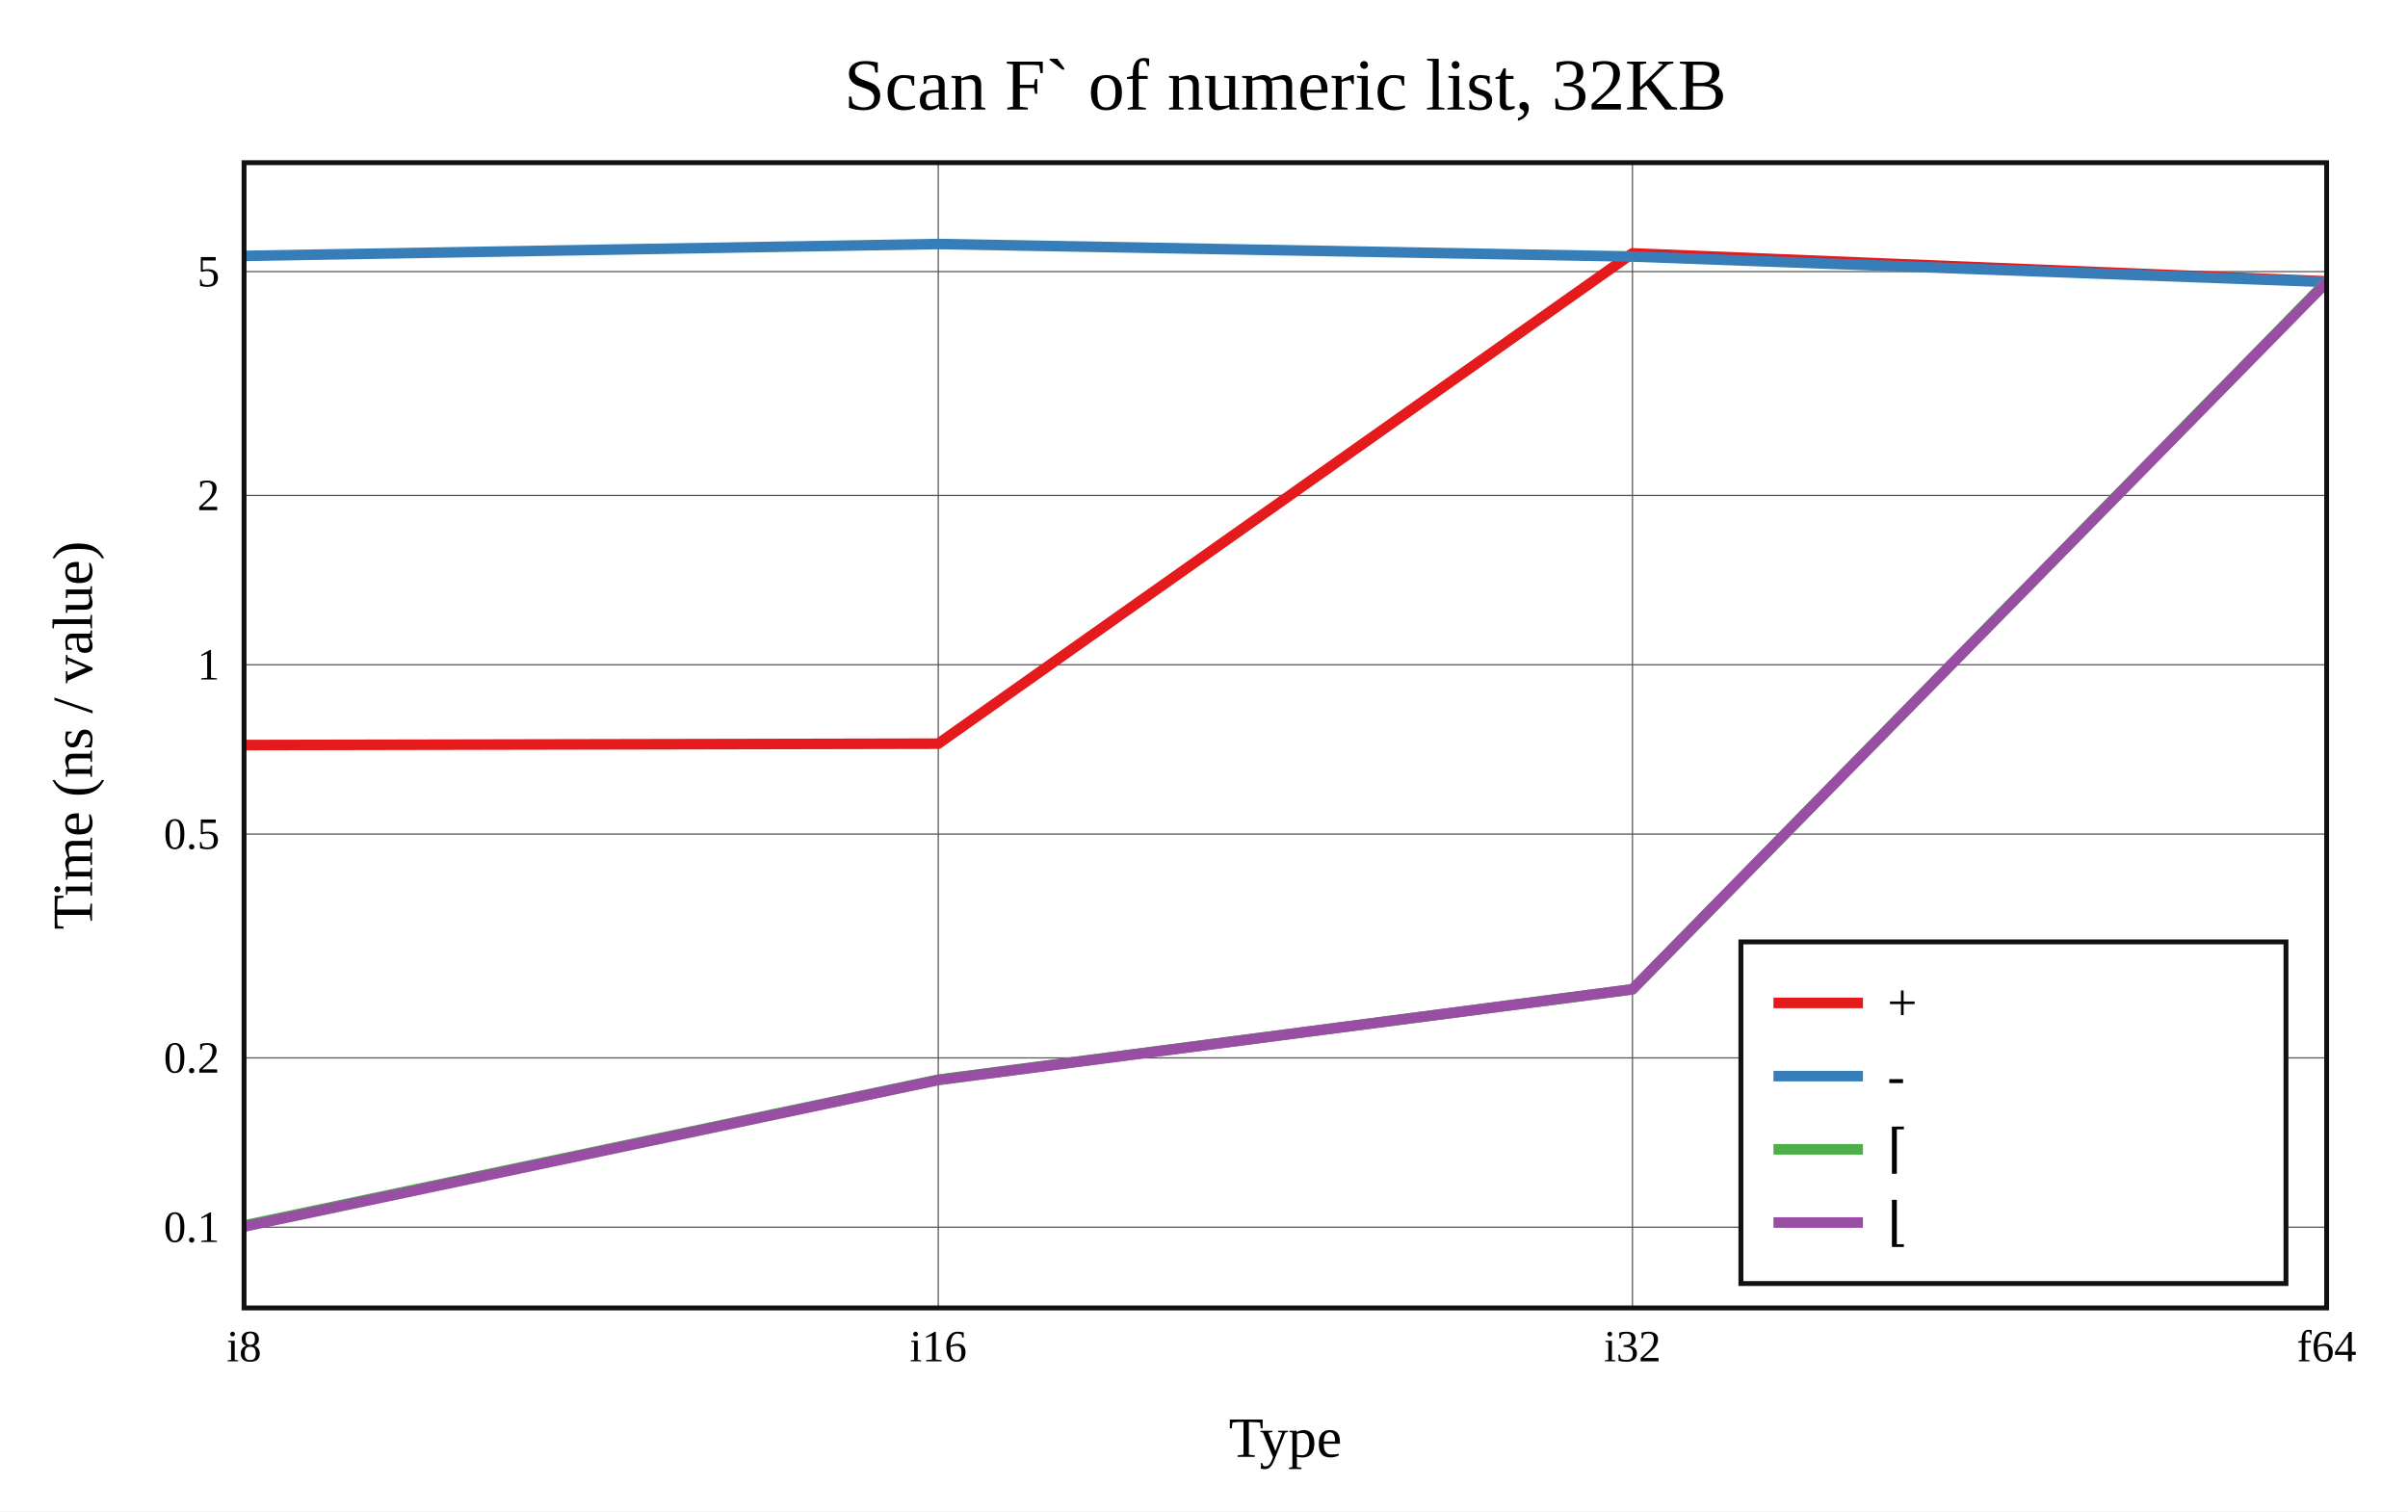
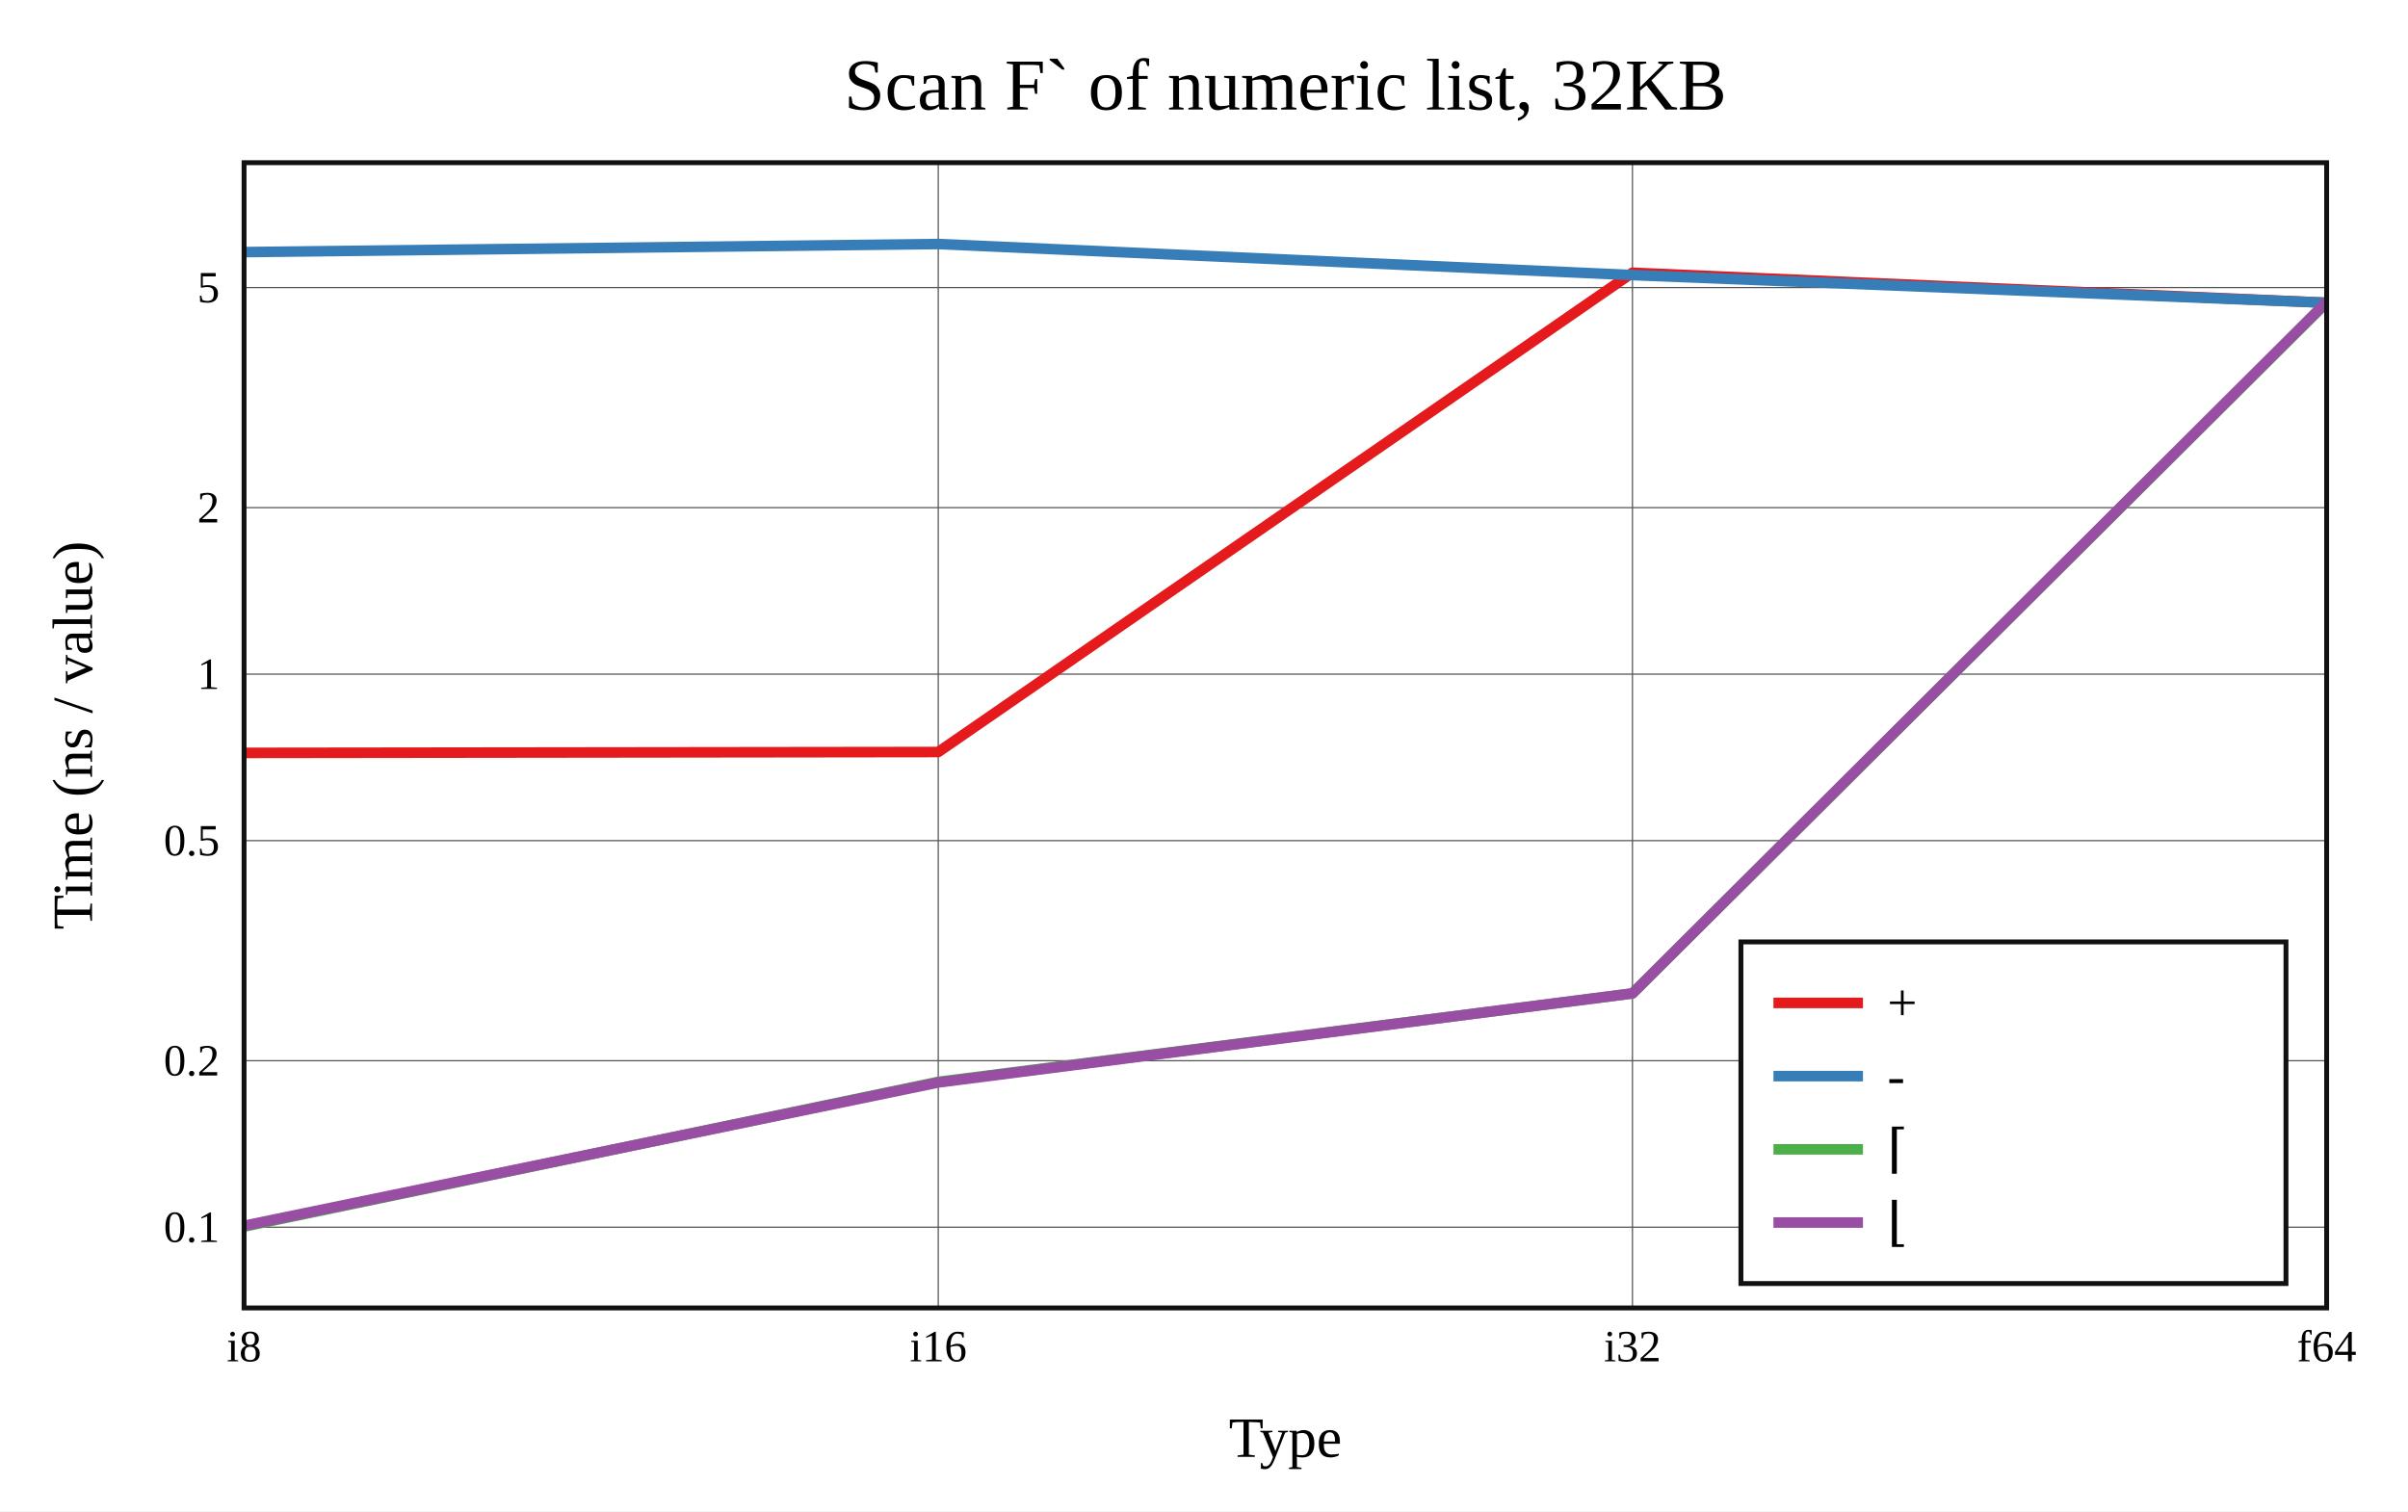
<svg xmlns="http://www.w3.org/2000/svg" viewBox="-60 -40 592 371.6" height="557.4" width="888">
  <g stroke-width="2.6" font-size="14px" text-anchor="middle">
    <defs>
      <clipPath id="clip">
        <rect x="0" y="0" width="512" height="281.6" />
      </clipPath>
    </defs>
    <rect fill="white" x="-60" y="-40" width="592" height="371.6" />
    <text dy="0.33em" font-size="18px" x="256" y="-19">Scan F` of numeric list, 32KB</text>
    <text dy="0.33em" x="256" y="313.6">Type</text>
    <text dy="0.33em" transform="rotate(-90)" x="-140.8" y="-42">Time (ns / value)</text>
    <g stroke-width="0.3" stroke="#555">
      <path d="M170.667 0v281.6" />
      <path d="M341.333 0v281.6" />
      <path d="M0 261.75h512" />
-       <path d="M0 220.118h512" />
-       <path d="M0 165.083h512" />
-       <path d="M0 123.45h512" />
-       <path d="M0 81.818h512" />
-       <path d="M0 26.783h512" />
+       <path d="M0 220.813h512" />
+       <path d="M0 166.697h512" />
+       <path d="M0 125.76h512" />
+       <path d="M0 84.823h512" />
+       <path d="M0 30.707h512" />
    </g>
    <g font-size="11px">
      <text dy="0.33em" x="0" y="291.1">i8</text>
      <text dy="0.33em" x="170.667" y="291.1">i16</text>
      <text dy="0.33em" x="341.333" y="291.1">i32</text>
      <text dy="0.33em" x="512" y="291.1">f64</text>
      <g text-anchor="end">
        <text dy="0.33em" x="-6" y="261.75">0.1</text>
-         <text dy="0.33em" x="-6" y="220.118">0.2</text>
-         <text dy="0.33em" x="-6" y="165.083">0.5</text>
-         <text dy="0.33em" x="-6" y="123.45">1</text>
-         <text dy="0.33em" x="-6" y="81.818">2</text>
-         <text dy="0.33em" x="-6" y="26.783">5</text>
+         <text dy="0.33em" x="-6" y="220.813">0.2</text>
+         <text dy="0.33em" x="-6" y="166.697">0.5</text>
+         <text dy="0.33em" x="-6" y="125.76">1</text>
+         <text dy="0.33em" x="-6" y="84.823">2</text>
+         <text dy="0.33em" x="-6" y="30.707">5</text>
      </g>
    </g>
    <g clip-path="url(#clip)" fill="none" stroke-linecap="round" stroke-linejoin="round">
-       <path stroke="#e41a1c" d="M0 143.198L170.667 142.855L341.333 22.298L512 29.183" />
-       <path stroke="#377eb8" d="M0 22.919L170.667 20L341.333 23.073L512 29.329" />
-       <path stroke="#4daf4a" d="M0 261.316L170.667 225.463L341.333 203.279L512 29.242" />
-       <path stroke="#984ea3" d="M0 261.6L170.667 225.562L341.333 203.239L512 29.412" />
+       <path stroke="#e41a1c" d="M0 145.122L170.667 144.908L341.333 27.059L512 34.439" />
+       <path stroke="#377eb8" d="M0 21.988L170.667 20L341.333 27.64L512 34.445" />
+       <path stroke="#4daf4a" d="M0 261.6L170.667 226.004L341.333 204.277L512 34.378" />
+       <path stroke="#984ea3" d="M0 261.392L170.667 226.16L341.333 204.258L512 34.233" />
    </g>
    <rect stroke-width="1.2" stroke="#111" fill="none" x="0" y="0" width="512" height="281.6" />
    <g transform="translate(368,191.6)" text-anchor="start" font-size="13px">
      <rect stroke-width="1.2" stroke="#111" fill="white" x="0" y="0" width="134" height="84" />
      <path stroke="#e41a1c" d="M8 15h22" />
      <path stroke="#377eb8" d="M8 33h22" />
      <path stroke="#4daf4a" d="M8 51h22" />
      <path stroke="#984ea3" d="M8 69h22" />
      <text dy="0.33em" x="36" y="15">+</text>
      <text dy="0.33em" x="36" y="33">-</text>
      <text dy="0.33em" x="36" y="51">⌈</text>
      <text dy="0.33em" x="36" y="69">⌊</text>
    </g>
  </g>
</svg>
